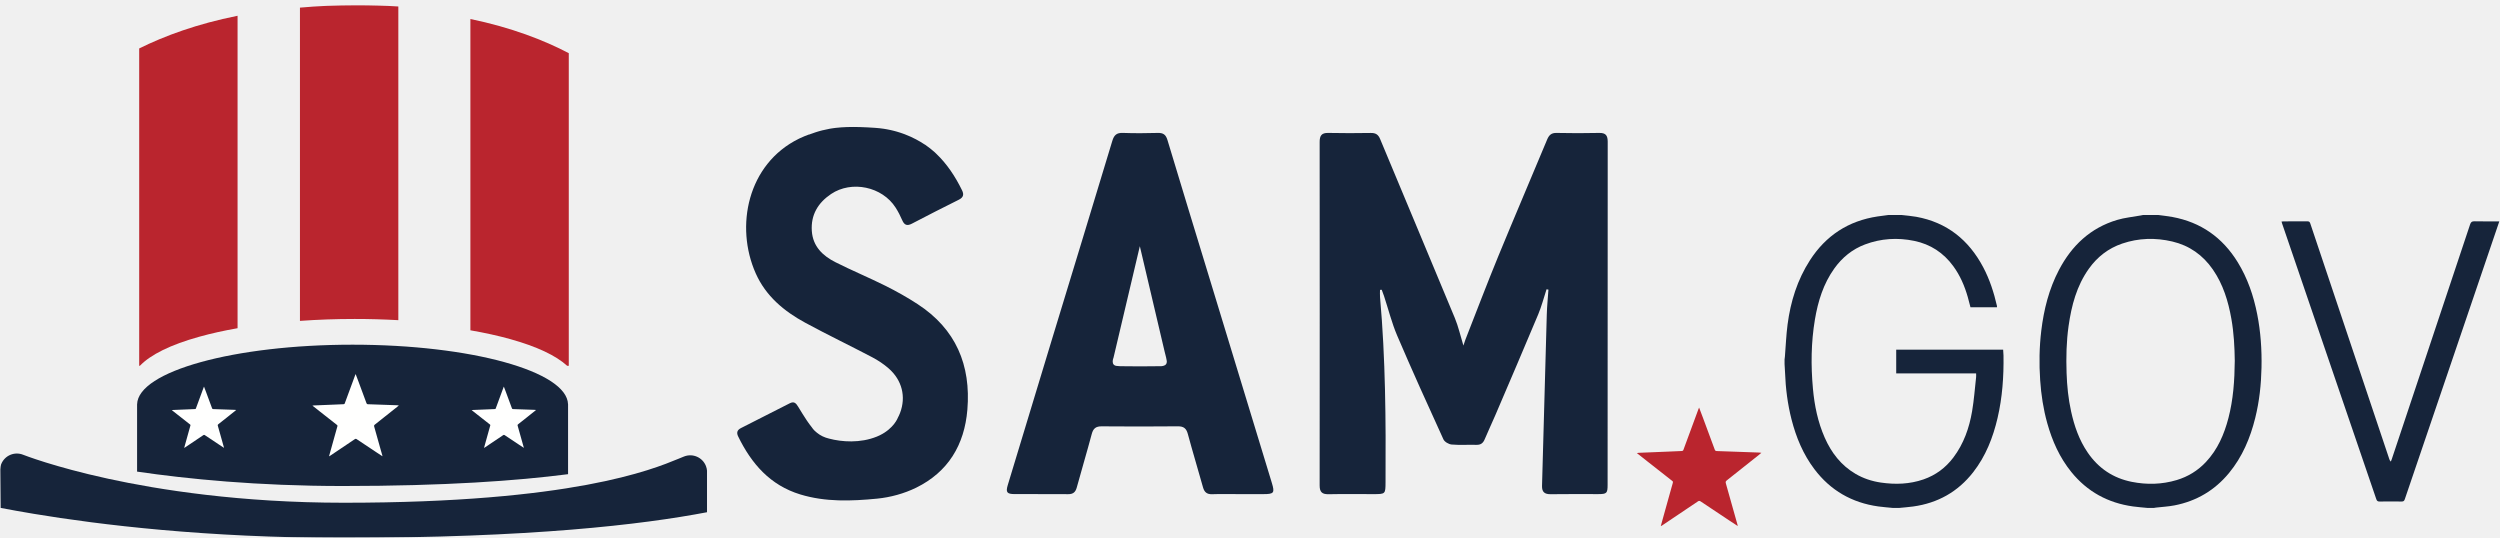
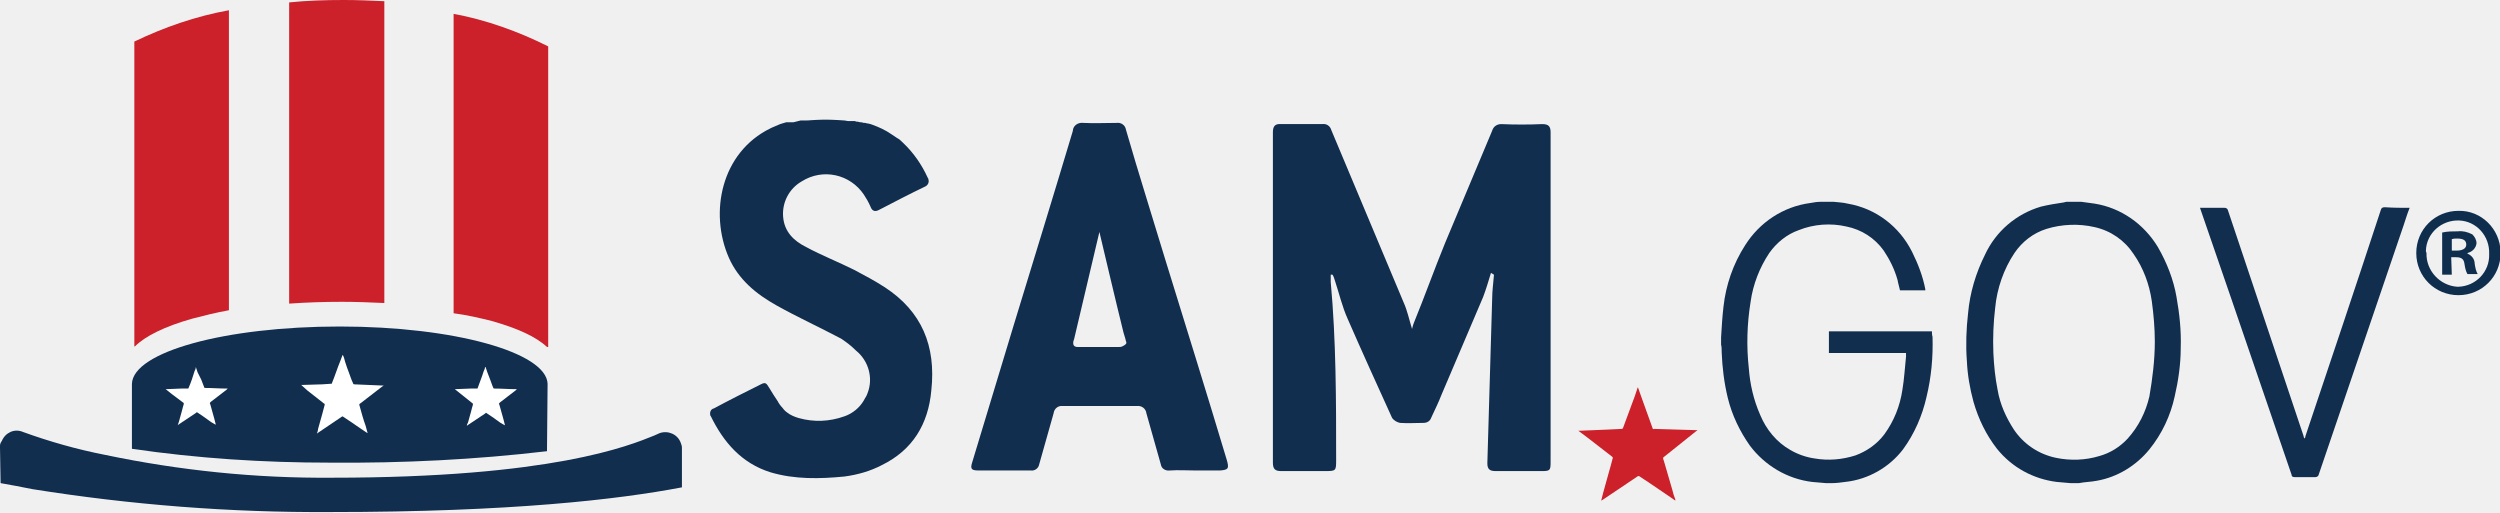
- <svg xmlns="http://www.w3.org/2000/svg" xmlns:xlink="http://www.w3.org/1999/xlink" width="423px" height="91px" viewBox="0 0 423 91" version="1.1">
-   <defs>
-     <polygon id="path-1" points="0.06 0.875 119.641 0.875 119.641 90.94 0.06 90.94" />
-   </defs>
-   <g id="samgov_horizontal" stroke="none" stroke-width="1" fill="none" fill-rule="evenodd">
-     <path d="M33.694,56.982 C35.689,56.426 37.871,55.941 40.197,55.532 L40.197,2.667 C33.35,4.041 27.865,6.06 23.551,8.198 L23.551,61.892 L23.669,61.892 C25.496,59.989 28.873,58.326 33.694,56.982" id="Fill-1" fill="#BA252E" />
-     <path d="M96.112,68.396 C95.942,62.824 79.687,58.321 59.655,58.321 C39.624,58.321 23.368,62.824 23.198,68.396 L23.194,68.396 L23.194,79.797 C31.648,81.037 43.554,82.233 58.023,82.233 C75.311,82.233 87.52,81.342 96.116,80.232 L96.116,68.396 L96.112,68.396" id="Fill-2" fill="#16243A" />
-     <path d="M29.071,69.394 C29.149,69.38 29.186,69.373 29.225,69.37 C30.104,69.332 30.985,69.296 31.865,69.262 C32.254,69.247 32.643,69.232 33.029,69.212 C33.068,69.209 33.123,69.168 33.137,69.135 C33.5,68.155 33.861,67.174 34.22,66.195 C34.3,65.975 34.379,65.761 34.46,65.546 C34.473,65.507 34.491,65.474 34.517,65.413 C34.641,65.739 34.756,66.037 34.867,66.336 C35.035,66.788 35.202,67.242 35.369,67.696 C35.541,68.156 35.716,68.616 35.882,69.08 C35.918,69.174 35.96,69.214 36.066,69.217 C37.3,69.256 38.537,69.302 39.768,69.347 C39.826,69.35 39.88,69.361 39.965,69.37 C39.88,69.442 39.817,69.498 39.751,69.552 C38.838,70.274 37.926,70.998 37.016,71.722 C36.808,71.886 36.812,71.888 36.885,72.143 C37.135,73.023 37.382,73.903 37.63,74.786 C37.712,75.078 37.796,75.37 37.878,75.666 C37.885,75.69 37.887,75.721 37.898,75.775 C37.639,75.606 37.402,75.453 37.167,75.296 C36.66,74.959 36.152,74.62 35.644,74.283 C35.315,74.062 34.982,73.848 34.654,73.624 C34.566,73.56 34.498,73.562 34.412,73.621 C33.363,74.326 32.314,75.031 31.267,75.735 C31.243,75.751 31.214,75.759 31.165,75.782 C31.227,75.552 31.285,75.344 31.343,75.135 C31.523,74.481 31.708,73.825 31.89,73.172 C32.001,72.778 32.108,72.382 32.221,71.989 C32.242,71.918 32.233,71.88 32.173,71.833 C31.442,71.262 30.713,70.688 29.984,70.114 C29.689,69.882 29.398,69.649 29.071,69.394" id="Fill-3" fill="#FFFFFE" />
-     <path d="M52.864,68.633 C52.966,68.615 53.016,68.605 53.068,68.602 C54.249,68.55 55.432,68.502 56.613,68.457 C57.136,68.437 57.657,68.416 58.175,68.389 C58.228,68.385 58.302,68.331 58.32,68.286 C58.81,66.971 59.292,65.653 59.776,64.339 C59.882,64.045 59.987,63.757 60.096,63.468 C60.113,63.416 60.137,63.371 60.174,63.289 C60.34,63.727 60.493,64.127 60.642,64.528 C60.868,65.136 61.091,65.745 61.318,66.355 C61.546,66.972 61.782,67.59 62.006,68.212 C62.052,68.338 62.109,68.392 62.252,68.396 C63.909,68.449 65.568,68.511 67.223,68.57 C67.3,68.574 67.372,68.589 67.487,68.602 C67.372,68.698 67.286,68.774 67.198,68.846 C65.974,69.816 64.751,70.786 63.528,71.758 C63.249,71.979 63.254,71.982 63.353,72.324 C63.687,73.505 64.018,74.687 64.351,75.872 C64.461,76.264 64.573,76.656 64.685,77.053 C64.695,77.086 64.698,77.127 64.711,77.2 C64.364,76.973 64.045,76.768 63.73,76.557 C63.05,76.105 62.368,75.649 61.687,75.196 C61.245,74.9 60.796,74.613 60.357,74.312 C60.236,74.227 60.148,74.23 60.031,74.309 C58.624,75.255 57.215,76.201 55.809,77.146 C55.777,77.168 55.738,77.179 55.673,77.208 C55.758,76.9 55.834,76.621 55.911,76.34 C56.154,75.462 56.401,74.583 56.646,73.706 C56.795,73.177 56.939,72.645 57.091,72.118 C57.117,72.023 57.106,71.971 57.026,71.908 C56.044,71.142 55.066,70.371 54.087,69.6 C53.692,69.289 53.3,68.977 52.864,68.633" id="Fill-4" fill="#FFFFFE" />
-     <g id="Group-10">
-       <mask id="mask-2" fill="white">
-         <use xlink:href="#path-1" />
-       </mask>
-       <g id="Clip-6" />
-       <path d="M79.804,69.394 C79.882,69.38 79.918,69.373 79.956,69.37 C80.837,69.332 81.718,69.296 82.598,69.262 C82.985,69.247 83.375,69.232 83.762,69.212 C83.801,69.209 83.856,69.168 83.869,69.135 C84.234,68.155 84.594,67.174 84.952,66.195 C85.032,65.975 85.111,65.761 85.193,65.546 C85.205,65.507 85.223,65.474 85.25,65.413 C85.373,65.739 85.487,66.037 85.6,66.336 C85.768,66.788 85.933,67.242 86.103,67.696 C86.273,68.156 86.448,68.616 86.615,69.08 C86.65,69.174 86.692,69.214 86.798,69.217 C88.032,69.256 89.268,69.302 90.501,69.347 C90.559,69.35 90.612,69.361 90.697,69.37 C90.612,69.442 90.549,69.498 90.483,69.552 C89.571,70.274 88.659,70.998 87.748,71.722 C87.54,71.886 87.545,71.888 87.618,72.143 C87.867,73.023 88.113,73.903 88.36,74.786 C88.443,75.078 88.527,75.37 88.61,75.666 C88.617,75.69 88.62,75.721 88.63,75.775 C88.371,75.606 88.134,75.453 87.9,75.296 C87.393,74.959 86.885,74.62 86.377,74.283 C86.048,74.062 85.714,73.848 85.387,73.624 C85.297,73.56 85.231,73.562 85.144,73.621 C84.095,74.326 83.047,75.031 81.999,75.735 C81.975,75.751 81.946,75.759 81.898,75.782 C81.959,75.552 82.018,75.344 82.075,75.135 C82.256,74.481 82.44,73.825 82.622,73.172 C82.733,72.778 82.84,72.382 82.953,71.989 C82.974,71.918 82.965,71.88 82.906,71.833 C82.175,71.262 81.444,70.688 80.717,70.114 C80.421,69.882 80.129,69.649 79.804,69.394" id="Fill-5" fill="#FFFFFE" mask="url(#mask-2)" />
-       <path d="M60.014,53.968 C62.522,53.968 64.992,54.038 67.398,54.174 L67.398,1.097 C65.159,0.953 62.814,0.875 60.355,0.875 C56.947,0.875 53.749,1.023 50.751,1.292 L50.751,54.295 C53.741,54.08 56.848,53.968 60.014,53.968" id="Fill-7" fill="#BA252E" mask="url(#mask-2)" />
-       <path d="M86.344,57.38 C90.826,58.629 94.062,60.155 95.962,61.892 L96.238,61.892 L96.238,8.996 C92.004,6.78 86.532,4.66 79.591,3.215 L79.591,55.887 C82.011,56.305 84.277,56.804 86.344,57.38" id="Fill-8" fill="#BA252E" mask="url(#mask-2)" />
-       <path d="M0.003,79.687 L0.079,85.933 C1.806,86.263 3.688,86.603 5.727,86.942 C16.86,88.793 34.954,91 57.932,91 C89.782,91 108.61,88.774 119.641,86.667 L119.641,79.66 L119.63,79.656 C119.607,79.387 119.548,79.117 119.445,78.853 C118.873,77.387 117.221,76.663 115.754,77.234 C115.47,77.346 115.161,77.473 114.804,77.621 C110.346,79.462 96.78,85.064 58.188,85.064 C40.638,85.064 26.818,82.857 18.314,81.005 C9.095,78.998 3.962,76.964 3.911,76.944 C2.452,76.359 0.794,77.066 0.207,78.526 C0.095,78.804 0.03,79.089 0.009,79.373 L0,79.382 L0.003,79.578 C0.002,79.614 0.003,79.65 0.003,79.687" id="Fill-9" fill="#16243A" mask="url(#mask-2)" />
-     </g>
-     <path d="M261.674,48.949 C261.211,50.363 260.841,51.815 260.269,53.183 C257.873,58.908 255.421,64.609 252.981,70.315 C252.404,71.663 251.772,72.986 251.205,74.338 C250.931,74.995 250.524,75.289 249.794,75.268 C248.403,75.227 247.003,75.334 245.621,75.214 C245.122,75.171 244.42,74.763 244.225,74.333 C241.566,68.509 238.921,62.676 236.405,56.789 C235.485,54.634 234.914,52.33 234.179,50.096 C234.061,49.737 233.92,49.386 233.79,49.031 C233.692,49.036 233.595,49.041 233.497,49.046 C233.497,49.459 233.465,49.875 233.502,50.284 C234.434,60.697 234.495,71.136 234.433,81.579 C234.421,83.604 234.43,83.605 232.351,83.605 C229.837,83.605 227.322,83.568 224.81,83.622 C223.721,83.645 223.283,83.272 223.284,82.154 C223.303,62.777 223.302,43.401 223.285,24.024 C223.284,22.969 223.596,22.464 224.744,22.492 C227.141,22.549 229.54,22.53 231.938,22.497 C232.734,22.486 233.19,22.735 233.514,23.516 C237.72,33.629 241.975,43.722 246.17,53.839 C246.753,55.246 247.084,56.757 247.608,58.471 C247.772,57.986 247.848,57.721 247.948,57.465 C249.793,52.766 251.584,48.044 253.502,43.375 C256.213,36.776 259.028,30.22 261.768,23.632 C262.091,22.855 262.485,22.472 263.377,22.492 C265.773,22.543 268.173,22.547 270.569,22.492 C271.7,22.466 272.026,22.922 272.025,24.007 C272.002,43.345 272.01,62.683 272.007,82.021 C272.007,83.47 271.871,83.601 270.399,83.603 C267.731,83.608 265.062,83.575 262.394,83.619 C261.36,83.637 260.882,83.26 260.911,82.212 C261.182,72.552 261.436,62.891 261.715,53.231 C261.755,51.822 261.899,50.415 261.996,49.006 C261.889,48.987 261.781,48.968 261.674,48.949" id="Fill-11" fill="#16243A" />
-     <path d="M196.943,61.869 C196.621,61.99 196.257,61.96 196.257,61.96 C194.015,61.999 191.772,61.997 189.53,61.961 C189.353,61.958 189.199,61.945 189.064,61.925 C187.825,61.879 188.404,60.528 188.404,60.528 L192.86,41.654 C192.86,41.654 195.943,54.745 197.031,59.39 C197.122,59.757 197.214,60.124 197.306,60.491 C197.348,60.661 197.377,60.812 197.394,60.947 C197.45,61.197 197.424,61.383 197.353,61.526 C197.349,61.535 197.344,61.544 197.339,61.552 C197.332,61.565 197.326,61.579 197.318,61.591 C197.243,61.719 197.121,61.81 196.943,61.869 Z M215.195,81.704 C211.66,70.08 208.115,58.458 204.572,46.836 C202.222,39.125 199.855,31.419 197.536,23.697 C197.264,22.788 196.831,22.465 195.901,22.492 C193.93,22.549 191.954,22.558 189.984,22.489 C188.948,22.453 188.502,22.847 188.206,23.83 C184.774,35.204 181.295,46.564 177.836,57.929 C175.388,65.973 172.946,74.02 170.516,82.069 C170.143,83.303 170.374,83.593 171.686,83.6 C174.702,83.614 177.72,83.588 180.736,83.614 C181.578,83.622 181.977,83.268 182.194,82.465 C183.014,79.451 183.92,76.46 184.72,73.441 C184.972,72.49 185.427,72.127 186.408,72.136 C190.701,72.173 194.995,72.176 199.288,72.133 C200.276,72.123 200.726,72.481 200.981,73.427 C201.795,76.443 202.705,79.434 203.544,82.443 C203.777,83.279 204.21,83.652 205.107,83.62 C206.614,83.564 208.124,83.605 209.633,83.605 C211.024,83.605 212.417,83.607 213.81,83.604 C215.551,83.6 215.712,83.403 215.195,81.704 L215.195,81.704 Z" id="Fill-12" fill="#16243A" />
-     <path d="M155.266,51.46 C153.524,50.325 151.699,49.298 149.839,48.369 C147.045,46.974 144.153,45.775 141.365,44.369 C139.216,43.285 137.542,41.711 137.36,39.091 C137.171,36.354 138.418,34.305 140.612,32.83 C144.109,30.479 149.28,31.587 151.536,35.126 C151.97,35.806 152.344,36.533 152.663,37.274 C153.021,38.103 153.493,38.261 154.292,37.843 C156.926,36.469 159.57,35.114 162.231,33.793 C162.998,33.412 163.132,32.925 162.782,32.208 C161.611,29.809 160.192,27.701 158.417,26.013 C158.399,25.993 158.056,25.639 157.412,25.136 C157.12,24.902 156.816,24.679 156.506,24.466 L156.482,24.466 C155.621,23.891 154.482,23.25 153.087,22.72 C153.08,22.717 153.074,22.715 153.067,22.712 C152.973,22.676 152.874,22.643 152.777,22.607 C152.646,22.561 152.512,22.514 152.376,22.469 C152.332,22.455 152.288,22.44 152.244,22.426 C152.111,22.384 151.979,22.342 151.842,22.302 C151.788,22.286 151.733,22.271 151.679,22.255 C151.55,22.219 151.419,22.183 151.287,22.148 C151.22,22.131 151.151,22.115 151.084,22.098 C150.96,22.067 150.835,22.037 150.708,22.009 C150.625,21.99 150.541,21.974 150.458,21.957 C150.341,21.932 150.224,21.908 150.105,21.886 C150.003,21.867 149.899,21.851 149.796,21.833 C149.691,21.816 149.585,21.797 149.478,21.781 C149.348,21.762 149.215,21.746 149.082,21.73 C148.996,21.719 148.912,21.707 148.825,21.697 C148.604,21.673 148.378,21.652 148.149,21.637 C148.149,21.636 148.148,21.636 148.147,21.636 C146.213,21.501 144.65,21.456 143.307,21.499 C143.306,21.499 143.305,21.499 143.303,21.499 C142.622,21.522 141.998,21.567 141.411,21.636 C141.405,21.637 141.4,21.637 141.396,21.638 C141.286,21.651 141.178,21.665 141.07,21.679 C141.061,21.68 141.051,21.682 141.041,21.683 C140.938,21.697 140.834,21.712 140.732,21.728 C140.722,21.729 140.712,21.731 140.703,21.732 C140.599,21.749 140.496,21.766 140.394,21.784 C140.387,21.785 140.381,21.786 140.374,21.787 C139.94,21.864 139.522,21.955 139.108,22.061 C139.085,22.066 139.061,22.073 139.036,22.08 C138.962,22.099 138.887,22.119 138.813,22.139 C138.777,22.149 138.743,22.159 138.709,22.169 C138.645,22.187 138.58,22.205 138.517,22.223 C138.477,22.235 138.438,22.247 138.399,22.258 C138.339,22.276 138.28,22.294 138.221,22.312 C138.179,22.326 138.137,22.339 138.094,22.352 C138.037,22.37 137.981,22.389 137.924,22.407 C137.58,22.519 137.234,22.641 136.881,22.774 L136.881,22.754 C136.386,22.934 135.906,23.129 135.447,23.345 C135.438,23.349 135.429,23.352 135.419,23.356 C135.322,23.396 135.237,23.438 135.158,23.48 C126.483,27.745 124.333,38.304 127.869,46.255 C129.581,50.104 132.662,52.664 136.257,54.612 C139.985,56.632 143.814,58.47 147.569,60.442 C148.552,60.958 149.505,61.589 150.34,62.317 C152.644,64.324 153.327,67.143 152.288,69.874 C152.18,70.159 152.051,70.431 151.909,70.694 L151.913,70.694 C151.913,70.694 151.245,72.491 148.854,73.653 C148.693,73.732 148.53,73.805 148.363,73.872 C148.363,73.872 148.361,73.873 148.36,73.873 C145.567,75.011 142.412,74.785 140.272,74.208 C140.271,74.208 140.271,74.208 140.271,74.208 C139.514,74.031 138.818,73.708 138.224,73.217 C137.622,72.749 137.379,72.329 137.379,72.329 L137.361,72.304 C137.066,71.935 136.786,71.549 136.52,71.155 L136.509,71.139 C136.007,70.394 135.542,69.618 135.073,68.854 C134.701,68.246 134.389,67.846 133.627,68.236 C130.881,69.644 128.128,71.037 125.373,72.429 C124.735,72.752 124.582,73.201 124.898,73.848 C127.149,78.462 130.301,82.1 135.41,83.659 C139.684,84.963 144.066,84.792 148.401,84.371 C150.655,84.151 152.992,83.512 155.023,82.514 C160.421,79.861 163.187,75.274 163.679,69.323 C164.303,61.767 161.729,55.671 155.266,51.46" id="Fill-13" fill="#16243A" />
-     <path d="M276.957,76.662 C277.103,76.635 277.175,76.62 277.25,76.616 C278.951,76.541 280.655,76.472 282.358,76.407 C283.11,76.378 283.863,76.348 284.608,76.309 C284.685,76.304 284.791,76.225 284.817,76.161 C285.523,74.266 286.218,72.368 286.914,70.475 C287.067,70.05 287.22,69.635 287.376,69.22 C287.401,69.145 287.436,69.079 287.488,68.962 C287.727,69.592 287.948,70.168 288.162,70.748 C288.489,71.622 288.81,72.5 289.136,73.378 C289.466,74.268 289.806,75.158 290.128,76.054 C290.194,76.237 290.277,76.313 290.483,76.319 C292.87,76.396 295.26,76.485 297.644,76.571 C297.755,76.577 297.859,76.598 298.025,76.616 C297.859,76.755 297.735,76.863 297.609,76.967 C295.845,78.365 294.083,79.763 292.321,81.164 C291.919,81.482 291.926,81.486 292.068,81.979 C292.549,83.681 293.027,85.384 293.507,87.091 C293.665,87.656 293.827,88.221 293.986,88.792 C294.003,88.84 294.007,88.9 294.025,89.004 C293.525,88.677 293.065,88.381 292.612,88.078 C291.632,87.426 290.65,86.77 289.667,86.117 C289.031,85.691 288.384,85.276 287.753,84.843 C287.579,84.72 287.45,84.725 287.283,84.838 C285.255,86.202 283.226,87.565 281.198,88.926 C281.154,88.958 281.098,88.974 281.003,89.017 C281.126,88.573 281.235,88.17 281.347,87.766 C281.698,86.5 282.053,85.233 282.405,83.97 C282.619,83.208 282.827,82.441 283.047,81.681 C283.085,81.545 283.067,81.471 282.953,81.379 C281.537,80.276 280.129,79.166 278.719,78.055 C278.148,77.607 277.584,77.156 276.957,76.662" id="Fill-14" fill="#BA252E" />
-     <path d="M321.773,36.379 C322.589,36.478 323.414,36.535 324.222,36.681 C329.421,37.623 333.104,40.592 335.55,45.201 C336.651,47.277 337.364,49.49 337.887,51.771 C337.901,51.835 337.888,51.906 337.888,51.992 C336.4,51.992 334.92,51.992 333.405,51.992 C333.252,51.409 333.108,50.817 332.94,50.233 C332.403,48.368 331.647,46.607 330.492,45.03 C328.836,42.765 326.639,41.327 323.895,40.758 C321.065,40.171 318.266,40.343 315.56,41.359 C313.413,42.167 311.689,43.573 310.356,45.442 C308.511,48.026 307.604,50.974 307.084,54.061 C306.43,57.949 306.393,61.86 306.75,65.776 C307.011,68.626 307.579,71.412 308.742,74.049 C309.871,76.607 311.51,78.741 313.951,80.173 C315.275,80.951 316.72,81.427 318.242,81.65 C320.684,82.005 323.097,81.93 325.449,81.118 C327.517,80.404 329.199,79.149 330.512,77.407 C332.259,75.087 333.194,72.418 333.676,69.599 C334.002,67.688 334.141,65.744 334.357,63.814 C334.379,63.623 334.36,63.427 334.36,63.181 C329.856,63.181 325.357,63.181 320.839,63.181 C320.839,61.818 320.839,60.508 320.839,59.164 C326.854,59.164 332.865,59.164 338.933,59.164 C338.953,59.487 338.987,59.816 338.992,60.146 C339.047,63.71 338.8,67.248 337.987,70.728 C337.212,74.051 335.982,77.183 333.862,79.9 C331.277,83.213 327.874,85.119 323.723,85.696 C322.937,85.805 322.143,85.862 321.353,85.942 C320.988,85.942 320.624,85.942 320.261,85.942 C319.443,85.86 318.622,85.804 317.809,85.69 C313.345,85.066 309.716,82.984 306.995,79.382 C305.09,76.86 303.899,73.996 303.123,70.952 C302.457,68.342 302.123,65.684 302.028,62.995 C302.012,62.523 301.975,62.052 301.947,61.581 C301.947,61.329 301.947,61.077 301.947,60.825 C301.968,60.66 301.994,60.496 302.007,60.33 C302.153,58.52 302.223,56.7 302.457,54.901 C302.962,51.025 304.107,47.35 306.243,44.036 C308.941,39.85 312.752,37.367 317.685,36.623 C318.29,36.532 318.898,36.46 319.504,36.379 C320.261,36.379 321.017,36.379 321.773,36.379" id="Fill-15" fill="#16243A" />
-     <path d="M378.123,61.036 C378.095,58.77 377.972,56.34 377.546,53.935 C377.022,50.966 376.157,48.125 374.422,45.609 C372.73,43.157 370.436,41.538 367.548,40.861 C364.707,40.195 361.858,40.264 359.07,41.215 C356.732,42.013 354.87,43.459 353.441,45.46 C351.369,48.362 350.496,51.697 350.005,55.158 C349.629,57.798 349.578,60.458 349.666,63.118 C349.738,65.302 349.96,67.471 350.429,69.608 C350.974,72.094 351.794,74.469 353.252,76.591 C355.073,79.243 357.551,80.904 360.702,81.53 C363.252,82.037 365.79,81.975 368.295,81.227 C370.213,80.653 371.865,79.634 373.232,78.182 C375.221,76.071 376.331,73.496 377.052,70.728 C377.864,67.606 378.091,64.417 378.123,61.036 Z M363.356,85.942 C362.537,85.86 361.716,85.804 360.902,85.69 C356.676,85.1 353.171,83.197 350.475,79.871 C348.49,77.422 347.234,74.605 346.393,71.588 C345.729,69.209 345.361,66.782 345.196,64.321 C345.009,61.535 345.048,58.755 345.381,55.983 C345.813,52.38 346.682,48.899 348.382,45.664 C350.543,41.55 353.698,38.564 358.211,37.213 C359.499,36.828 360.865,36.704 362.195,36.459 C362.33,36.435 362.465,36.406 362.599,36.379 C363.467,36.379 364.335,36.379 365.203,36.379 C365.989,36.488 366.781,36.567 367.562,36.711 C372.391,37.601 376.047,40.187 378.617,44.357 C380.296,47.081 381.304,50.05 381.919,53.169 C382.507,56.145 382.71,59.153 382.648,62.183 C382.588,65.057 382.283,67.903 381.591,70.696 C380.745,74.109 379.408,77.297 377.148,80.036 C374.734,82.959 371.651,84.786 367.936,85.509 C366.897,85.712 365.829,85.764 364.774,85.886 C364.665,85.899 364.557,85.923 364.447,85.942 C364.083,85.942 363.719,85.942 363.356,85.942 L363.356,85.942 Z" id="Fill-16" fill="#16243A" />
-     <path d="M422.883,37.455 C422.514,38.542 422.17,39.557 421.824,40.571 C416.845,55.201 411.864,69.83 406.895,84.462 C406.79,84.77 406.66,84.864 406.341,84.858 C405.109,84.838 403.877,84.837 402.646,84.859 C402.311,84.865 402.174,84.768 402.064,84.444 C398.551,74.137 395.024,63.835 391.501,53.532 C389.713,48.301 387.925,43.07 386.138,37.839 C386.103,37.735 386.076,37.628 386.035,37.489 C386.161,37.476 386.265,37.457 386.368,37.457 C387.712,37.455 389.057,37.465 390.4,37.447 C390.692,37.443 390.811,37.542 390.899,37.809 C395.352,51.099 399.81,64.387 404.268,77.675 C404.315,77.815 404.368,77.955 404.526,78.105 C404.578,77.976 404.637,77.849 404.681,77.717 C409.104,64.477 413.527,51.237 417.935,37.991 C418.074,37.569 418.24,37.433 418.683,37.443 C420.052,37.476 421.423,37.455 422.883,37.455" id="Fill-17" fill="#16243A" />
-   </g>
+ <svg xmlns="http://www.w3.org/2000/svg" version="1.1" id="Layer_1" x="0px" y="0px" viewBox="0 0 415 85" style="enable-background:new 0 0 415 85;" xml:space="preserve">
+   <style type="text/css">
+ 	.st0{fill-rule:evenodd;clip-rule:evenodd;fill:#CC202A;}
+ 	.st1{fill-rule:evenodd;clip-rule:evenodd;fill:#112E4F;}
+ 	.st2{fill-rule:evenodd;clip-rule:evenodd;fill:#FFFFFF;}
+ 	.st3{fill:#112E4F;}
+ 	.st4{fill:#0F2E4E;}
+ </style>
+   <path class="st0" d="M31.9,52.9c1.9-0.5,3.9-1,6.1-1.4V1.7c-5.5,1-10.7,2.8-15.7,5.2v50.6h0.1C24.1,55.8,27.3,54.2,31.9,52.9z" />
+   <path class="st1" d="M90.9,63.7c-0.2-5.2-15.5-9.5-34.5-9.5s-34.3,4.2-34.5,9.5l0,0v10.8c10.9,1.6,21.9,2.3,32.9,2.3  c12,0.1,24.1-0.5,36-1.9L90.9,63.7L90.9,63.7z" />
+   <path class="st2" d="M27.5,64.6h0.1l2.5-0.1h1.1c0,0,0.1,0,0.1-0.1c0.4-0.9,0.7-1.8,1-2.8c0.1-0.2,0.2-0.4,0.2-0.6c0,0,0-0.1,0-0.1  c0.1,0.3,0.2,0.6,0.3,0.9l0.6,1.2l0.5,1.3c0,0.1,0.1,0.1,0.2,0.1c1.2,0,2.3,0.1,3.5,0.1h0.2l-0.2,0.2l-2.6,2  c-0.2,0.2-0.2,0.2-0.1,0.4c0.2,0.8,0.5,1.7,0.7,2.5l0.2,0.8c0,0,0,0.1,0,0.1l-0.7-0.4l-1.4-1c-0.3-0.2-0.6-0.4-0.9-0.6  c-0.1-0.1-0.2-0.1-0.2,0l-3,2l-0.1,0.1c0.1-0.2,0.1-0.4,0.2-0.6l0.5-1.8c0.1-0.4,0.2-0.8,0.3-1.1c0-0.1,0-0.1,0-0.2l-2-1.5  L27.5,64.6z" />
+   <path class="st2" d="M50,63.9h0.2l3.3-0.1l1.5-0.1c0.1,0,0.1,0,0.1-0.1c0.5-1.2,0.9-2.5,1.4-3.7l0.3-0.8l0.1-0.2  c0.2,0.4,0.3,0.8,0.4,1.2c0.2,0.6,0.4,1.2,0.6,1.7s0.4,1.2,0.7,1.8c0,0.1,0.1,0.2,0.2,0.2l4.7,0.2h0.2l-0.3,0.2l-3.5,2.7  c-0.3,0.2-0.3,0.2-0.2,0.5c0.3,1.1,0.6,2.2,1,3.3c0.1,0.4,0.2,0.7,0.3,1.1c0,0,0,0.1,0,0.1l-0.9-0.6l-1.9-1.3L57,69.2  c-0.1-0.1-0.2-0.1-0.3,0l-4,2.7L52.6,72c0.1-0.3,0.2-0.6,0.2-0.8l0.7-2.5l0.4-1.5c0-0.1,0-0.2-0.1-0.2l-2.8-2.2L50,63.9z" />
+   <path class="st2" d="M75.5,64.6h0.1l2.5-0.1h1.1c0,0,0.1,0,0.1-0.1c0.3-0.9,0.7-1.8,1-2.8c0.1-0.2,0.2-0.4,0.2-0.6l0.1-0.1  c0.1,0.3,0.2,0.6,0.3,0.9s0.3,0.8,0.5,1.3s0.3,0.9,0.5,1.3c0,0.1,0.1,0.1,0.2,0.1c1.2,0,2.3,0.1,3.5,0.1h0.2l-0.2,0.2l-2.6,2  c-0.2,0.2-0.2,0.2-0.1,0.4c0.2,0.8,0.5,1.7,0.7,2.5l0.2,0.8c0,0,0,0.1,0,0.1l-0.7-0.4l-1.4-1l-0.9-0.6c-0.1-0.1-0.2-0.1-0.2,0l-3,2  l-0.1,0.1c0-0.2,0.1-0.4,0.2-0.6c0.2-0.6,0.3-1.2,0.5-1.8c0.1-0.4,0.2-0.8,0.3-1.1c0-0.1,0-0.1,0-0.2l-2-1.6L75.5,64.6z" />
+   <path class="st0" d="M56.8,50.1c2.4,0,4.7,0.1,7,0.2V0.2C61.6,0.1,59.4,0,57.1,0c-3.2,0-6.2,0.1-9.1,0.4v50  C50.8,50.2,53.8,50.1,56.8,50.1L56.8,50.1z" />
+   <path class="st0" d="M81.7,53.3c4.2,1.2,7.3,2.6,9.1,4.3H91V7.7c-5-2.5-10.3-4.4-15.7-5.4v49.7C77.6,52.3,79.7,52.8,81.7,53.3z" />
+   <path class="st1" d="M0,74.3l0.1,5.9c1.6,0.3,3.4,0.6,5.3,1c16.3,2.6,32.8,3.9,49.4,3.8c30.1,0,47.9-2.1,58.4-4.1v-6.6l0,0  c0-0.3-0.1-0.5-0.2-0.8c-0.5-1.4-2.1-2.1-3.5-1.6c0,0,0,0,0,0l-0.9,0.4c-4.2,1.7-17,7-53.5,7c-12.7,0.1-25.3-1.2-37.7-3.8  c-4.6-0.9-9.2-2.2-13.6-3.8c-1.4-0.6-2.9,0.1-3.5,1.5c0,0,0,0,0,0C0.1,73.5,0,73.7,0,74l0,0V74.3L0,74.3z" />
+   <path class="st3" d="M247.5,45.3c-0.4,1.3-0.8,2.7-1.3,4c-2.3,5.4-4.6,10.8-6.9,16.2c-0.5,1.3-1.1,2.5-1.7,3.8  c-0.2,0.6-0.7,0.9-1.3,0.9c-1.3,0-2.6,0.1-3.9,0c-0.5-0.1-1-0.4-1.3-0.8c-2.5-5.5-5-11-7.4-16.5c-0.9-2-1.4-4.2-2.1-6.3  c-0.1-0.3-0.2-0.7-0.4-1h-0.3c0,0.4,0,0.8,0,1.2c0.9,9.8,0.9,19.7,0.9,29.5c0,1.9,0,1.9-2,1.9c-2.4,0-4.8,0-7.1,0  c-1,0-1.4-0.3-1.4-1.4c0-18.3,0-36.6,0-54.8c0-1,0.3-1.5,1.4-1.4c2.3,0,4.5,0,6.8,0c0.7-0.1,1.3,0.3,1.5,1c4,9.5,8,19.1,12,28.6  c0.6,1.3,0.9,2.8,1.4,4.4c0.1-0.5,0.2-0.7,0.3-1c1.8-4.4,3.4-8.9,5.2-13.3c2.6-6.2,5.2-12.4,7.8-18.6c0.2-0.7,0.8-1.1,1.5-1.1  c2.3,0.1,4.5,0.1,6.8,0c1.1,0,1.4,0.4,1.4,1.4c0,18.2,0,36.5,0,54.7c0,1.4-0.1,1.5-1.5,1.5c-2.5,0-5.1,0-7.6,0c-1,0-1.4-0.3-1.4-1.3  c0.3-9.1,0.5-18.2,0.8-27.3c0-1.3,0.2-2.7,0.3-4L247.5,45.3L247.5,45.3z" />
+   <path class="st3" d="M203.6,76.2c-3.3-11-6.7-21.9-10.1-32.9c-2.2-7.3-4.5-14.5-6.6-21.8c-0.1-0.7-0.8-1.2-1.5-1.1c0,0,0,0,0,0  c-1.9,0-3.7,0.1-5.6,0c-0.8-0.1-1.6,0.4-1.7,1.2c0,0,0,0,0,0.1c-3.2,10.7-6.5,21.4-9.8,32.2c-2.3,7.6-4.6,15.2-6.9,22.8  c-0.4,1.2-0.1,1.4,1.1,1.4c2.9,0,5.7,0,8.6,0c0.7,0.1,1.3-0.4,1.4-1c0.8-2.8,1.6-5.7,2.4-8.5c0.1-0.8,0.8-1.3,1.5-1.2c0,0,0,0,0.1,0  c4.1,0,8.1,0,12.2,0c0.8-0.1,1.5,0.4,1.6,1.2c0,0,0,0,0,0c0.8,2.8,1.6,5.7,2.4,8.5c0.1,0.7,0.8,1.1,1.5,1c1.4-0.1,2.9,0,4.3,0  s2.6,0,4,0C203.9,78,204.1,77.8,203.6,76.2L203.6,76.2z M186.3,57.5c-0.2,0.1-0.4,0.1-0.6,0.1c-2.1,0-4.2,0-6.4,0  c-0.1,0-0.3,0-0.4,0c-1.2,0-0.6-1.3-0.6-1.3l4.2-17.8c0,0,2.9,12.3,4,16.7c0.1,0.3,0.2,0.7,0.3,1c0,0.1,0.1,0.3,0.1,0.4  c0.1,0.2,0.1,0.4,0,0.5l0,0l0,0c-0.1,0.1-0.2,0.2-0.4,0.3L186.3,57.5z" />
+   <path class="st3" d="M146.9,47.7c-1.7-1.1-3.4-2-5.1-2.9c-2.6-1.3-5.4-2.4-8-3.8c-2-1-3.6-2.5-3.8-5c-0.2-2.4,1-4.7,3.1-5.9  c3.5-2.2,8-1.2,10.3,2.2c0.4,0.6,0.8,1.3,1.1,2c0.3,0.8,0.8,0.9,1.5,0.5c2.5-1.3,5-2.6,7.5-3.8c0.5-0.2,0.8-0.7,0.6-1.3  c0-0.1-0.1-0.2-0.1-0.2c-1-2.2-2.4-4.2-4.1-5.8c-0.3-0.3-0.6-0.6-1-0.8c-0.3-0.2-0.6-0.4-0.9-0.6l0,0c-1-0.7-2.1-1.2-3.2-1.6l0,0  c-0.1,0-0.2-0.1-0.3-0.1l-0.4-0.1H144l-0.4-0.1l-0.2,0l-0.4-0.1h-0.2l-0.4-0.1l-0.2,0l-0.3-0.1l-0.3,0l-0.3,0H141h-0.2l-0.6-0.1l0,0  c-1.5-0.1-3.1-0.2-4.6-0.1l0,0c-0.6,0-1.2,0.1-1.8,0.1l0,0h-0.3l0,0l-0.3,0l0,0h-0.3l0,0c-0.4,0.1-0.8,0.2-1.2,0.3h-0.1l-0.2,0h-0.1  l-0.2,0H131h-0.2h-0.1h-0.2l-1,0.3l0,0c-0.5,0.2-0.9,0.4-1.4,0.6l0,0l-0.2,0.1c-8.2,4-10.2,14-6.9,21.5c1.6,3.6,4.5,6,7.9,7.9  s7.1,3.6,10.7,5.5c0.9,0.6,1.7,1.2,2.5,2c2.1,1.7,2.9,4.6,1.9,7.1c-0.1,0.3-0.2,0.5-0.4,0.8l0,0c-0.6,1.2-1.6,2.2-2.9,2.8l-0.5,0.2  l0,0c-2.5,0.9-5.1,1-7.6,0.3l0,0c-0.7-0.2-1.4-0.5-1.9-0.9c-0.3-0.2-0.6-0.5-0.8-0.8l0,0c-0.3-0.3-0.6-0.7-0.8-1.1l0,0  c-0.5-0.7-0.9-1.4-1.4-2.2s-0.6-1-1.4-0.6c-2.6,1.3-5.2,2.6-7.8,4c-0.5,0.1-0.7,0.6-0.6,1.1c0,0.1,0.1,0.2,0.1,0.2  c2.1,4.3,5.1,7.8,9.9,9.3c4,1.2,8.2,1.1,12.3,0.7c2.2-0.3,4.3-0.9,6.2-1.9c5.1-2.5,7.7-6.8,8.2-12.4C155.4,57.4,153,51.7,146.9,47.7  L146.9,47.7z" />
+   <path class="st0" d="M262,71.5h0.3l4.8-0.2l2.1-0.1c0.1,0,0.2-0.1,0.2-0.1l2-5.4c0.1-0.4,0.3-0.8,0.4-1.2c0-0.1,0.1-0.2,0.1-0.2  c0.2,0.6,0.4,1.1,0.6,1.7c0.3,0.8,0.6,1.7,0.9,2.5l0.9,2.5c0,0.2,0.2,0.3,0.3,0.2l6.8,0.2h0.4l-0.4,0.3l-5,4  c-0.4,0.3-0.4,0.3-0.2,0.8c0.5,1.6,0.9,3.2,1.4,4.8c0.1,0.5,0.3,1.1,0.5,1.6c0,0.1,0,0.1,0,0.2l-1.3-0.9l-2.8-1.9  c-0.6-0.4-1.2-0.8-1.8-1.2c-0.1-0.1-0.3-0.1-0.4,0L266,83l-0.2,0.1c0.1-0.4,0.2-0.8,0.3-1.2l1-3.6c0.2-0.7,0.4-1.4,0.6-2.2  c0.1-0.1,0-0.2-0.1-0.3c-1.3-1-2.7-2.1-4-3.1L262,71.5z" />
+   <path class="st3" d="M304.4,33.5c0.8,0.1,1.5,0.1,2.3,0.3c4.7,0.8,8.6,3.8,10.7,8c1,2,1.8,4.1,2.2,6.2c0,0.1,0,0.1,0,0.2h-4.2  c-0.1-0.5-0.3-1.1-0.4-1.7c-0.5-1.8-1.3-3.4-2.3-4.9c-1.5-2.1-3.7-3.5-6.2-4c-2.6-0.6-5.4-0.4-7.9,0.6c-2,0.7-3.7,2.1-4.9,3.8  c-1.6,2.4-2.7,5.2-3.1,8.1c-0.6,3.7-0.7,7.4-0.3,11c0.2,2.7,0.8,5.3,1.9,7.8c1,2.4,2.7,4.5,5,5.8c1.2,0.7,2.6,1.2,4,1.4  c2.3,0.4,4.6,0.2,6.8-0.5c1.9-0.7,3.6-1.9,4.8-3.5c1.6-2.2,2.6-4.7,3-7.4c0.3-1.8,0.4-3.6,0.6-5.5c0-0.2,0-0.4,0-0.6h-12.8V55h17.1  c0,0.3,0,0.6,0.1,0.9c0.1,3.4-0.2,6.7-1,10c-0.7,3.1-2,6.1-3.9,8.7c-2.3,3-5.8,5-9.6,5.4c-0.7,0.1-1.5,0.2-2.2,0.2h-1  c-0.8-0.1-1.5-0.1-2.3-0.2c-4.1-0.5-7.8-2.7-10.3-6c-1.7-2.4-3-5.1-3.7-8c-0.6-2.5-0.9-5-1-7.5c0-0.5,0-0.9-0.1-1.3v-0.7  c0-0.2,0-0.3,0-0.5c0.1-1.7,0.2-3.4,0.4-5.1c0.4-3.6,1.6-7.1,3.6-10.2c2.4-3.8,6.3-6.4,10.8-7c0.6-0.1,1.1-0.2,1.7-0.2L304.4,33.5z" />
+   <path class="st3" d="M343.7,80.2c-0.8-0.1-1.5-0.1-2.3-0.2c-3.9-0.5-7.4-2.4-9.9-5.5c-1.8-2.3-3.1-5-3.9-7.8c-0.6-2.2-1-4.5-1.1-6.8  c-0.2-2.6-0.1-5.3,0.2-7.9c0.3-3.4,1.3-6.7,2.8-9.7c1.8-3.9,5.2-6.8,9.3-8c1.2-0.3,2.5-0.5,3.8-0.7l0.4-0.1h2.5  c0.7,0.1,1.5,0.2,2.2,0.3c4.4,0.7,8.2,3.4,10.5,7.2c1.5,2.6,2.6,5.4,3.1,8.3c0.5,2.8,0.8,5.6,0.7,8.5c0,2.7-0.4,5.4-1,8  c-0.7,3.2-2.1,6.2-4.2,8.8c-2.2,2.7-5.3,4.6-8.7,5.2c-1,0.2-2,0.2-3,0.4h-0.3L343.7,80.2z M357.7,56.7c0-2.2-0.2-4.5-0.5-6.7  c-0.4-2.8-1.4-5.5-3-7.8c-1.5-2.3-3.8-3.9-6.5-4.5c-2.6-0.6-5.4-0.5-8,0.3c-2.2,0.7-4,2.1-5.3,4c-1.8,2.7-2.9,5.9-3.2,9.1  c-0.3,2.5-0.4,5-0.3,7.5c0.1,2.1,0.3,4.1,0.7,6.1c0.4,2.4,1.4,4.6,2.7,6.6c1.6,2.4,4.1,4.1,7,4.7c2.4,0.5,4.9,0.4,7.2-0.3  c1.8-0.5,3.4-1.5,4.7-2.9c1.8-2,3-4.4,3.6-7C357.3,62.9,357.7,59.8,357.7,56.7L357.7,56.7z" />
+   <path class="st3" d="M400,34.5c-0.4,1-0.7,2-1,2.9c-4.7,13.8-9.4,27.6-14.1,41.4c0,0.2-0.3,0.4-0.5,0.4c-1.2,0-2.3,0-3.5,0  c-0.3,0-0.5-0.1-0.5-0.4l-10-29.2c-1.7-4.9-3.4-9.9-5.1-14.8c0-0.1-0.1-0.2-0.1-0.3h0.3c1.3,0,2.5,0,3.8,0c0.2,0,0.4,0.1,0.5,0.3  c4.2,12.5,8.4,25.1,12.6,37.6c0,0.2,0.1,0.3,0.2,0.4c0-0.1,0.1-0.2,0.1-0.4c4.2-12.5,8.4-25,12.5-37.5c0.1-0.4,0.3-0.5,0.7-0.5  C397.3,34.5,398.6,34.5,400,34.5L400,34.5z" />
+   <path class="st4" d="M407,41.6h0.8c0.9,0,1.6-0.3,1.6-1s-0.5-1-1.5-1c-0.3,0-0.6,0-0.9,0.1V41.6L407,41.6z M407,45.6h-1.6v-7  c0.9-0.2,1.7-0.2,2.6-0.2c0.8-0.1,1.6,0.1,2.4,0.5c0.4,0.4,0.7,0.9,0.7,1.5c-0.1,0.8-0.7,1.4-1.5,1.6v0.1c0.7,0.3,1.2,0.9,1.2,1.7  c0.1,0.6,0.2,1.2,0.5,1.7h-1.7c-0.3-0.5-0.4-1.1-0.5-1.7c-0.1-0.8-0.5-1.1-1.4-1.1h-0.8L407,45.6L407,45.6z M402.8,42  c-0.1,2.9,2.2,5.4,5.1,5.6c0.1,0,0.1,0,0.2,0c2.9-0.1,5.2-2.5,5.1-5.4c0,0,0-0.1,0-0.1c0.1-2.9-2.1-5.4-5-5.5s-5.4,2.1-5.5,5  C402.7,41.7,402.7,41.8,402.8,42L402.8,42z M415.1,42c0,3.9-3.1,7-7,7s-7-3.1-7-7s3.1-7,7-7c3.8-0.1,6.9,3,7,6.8  C415.1,41.8,415.1,41.9,415.1,42z" />
</svg>
